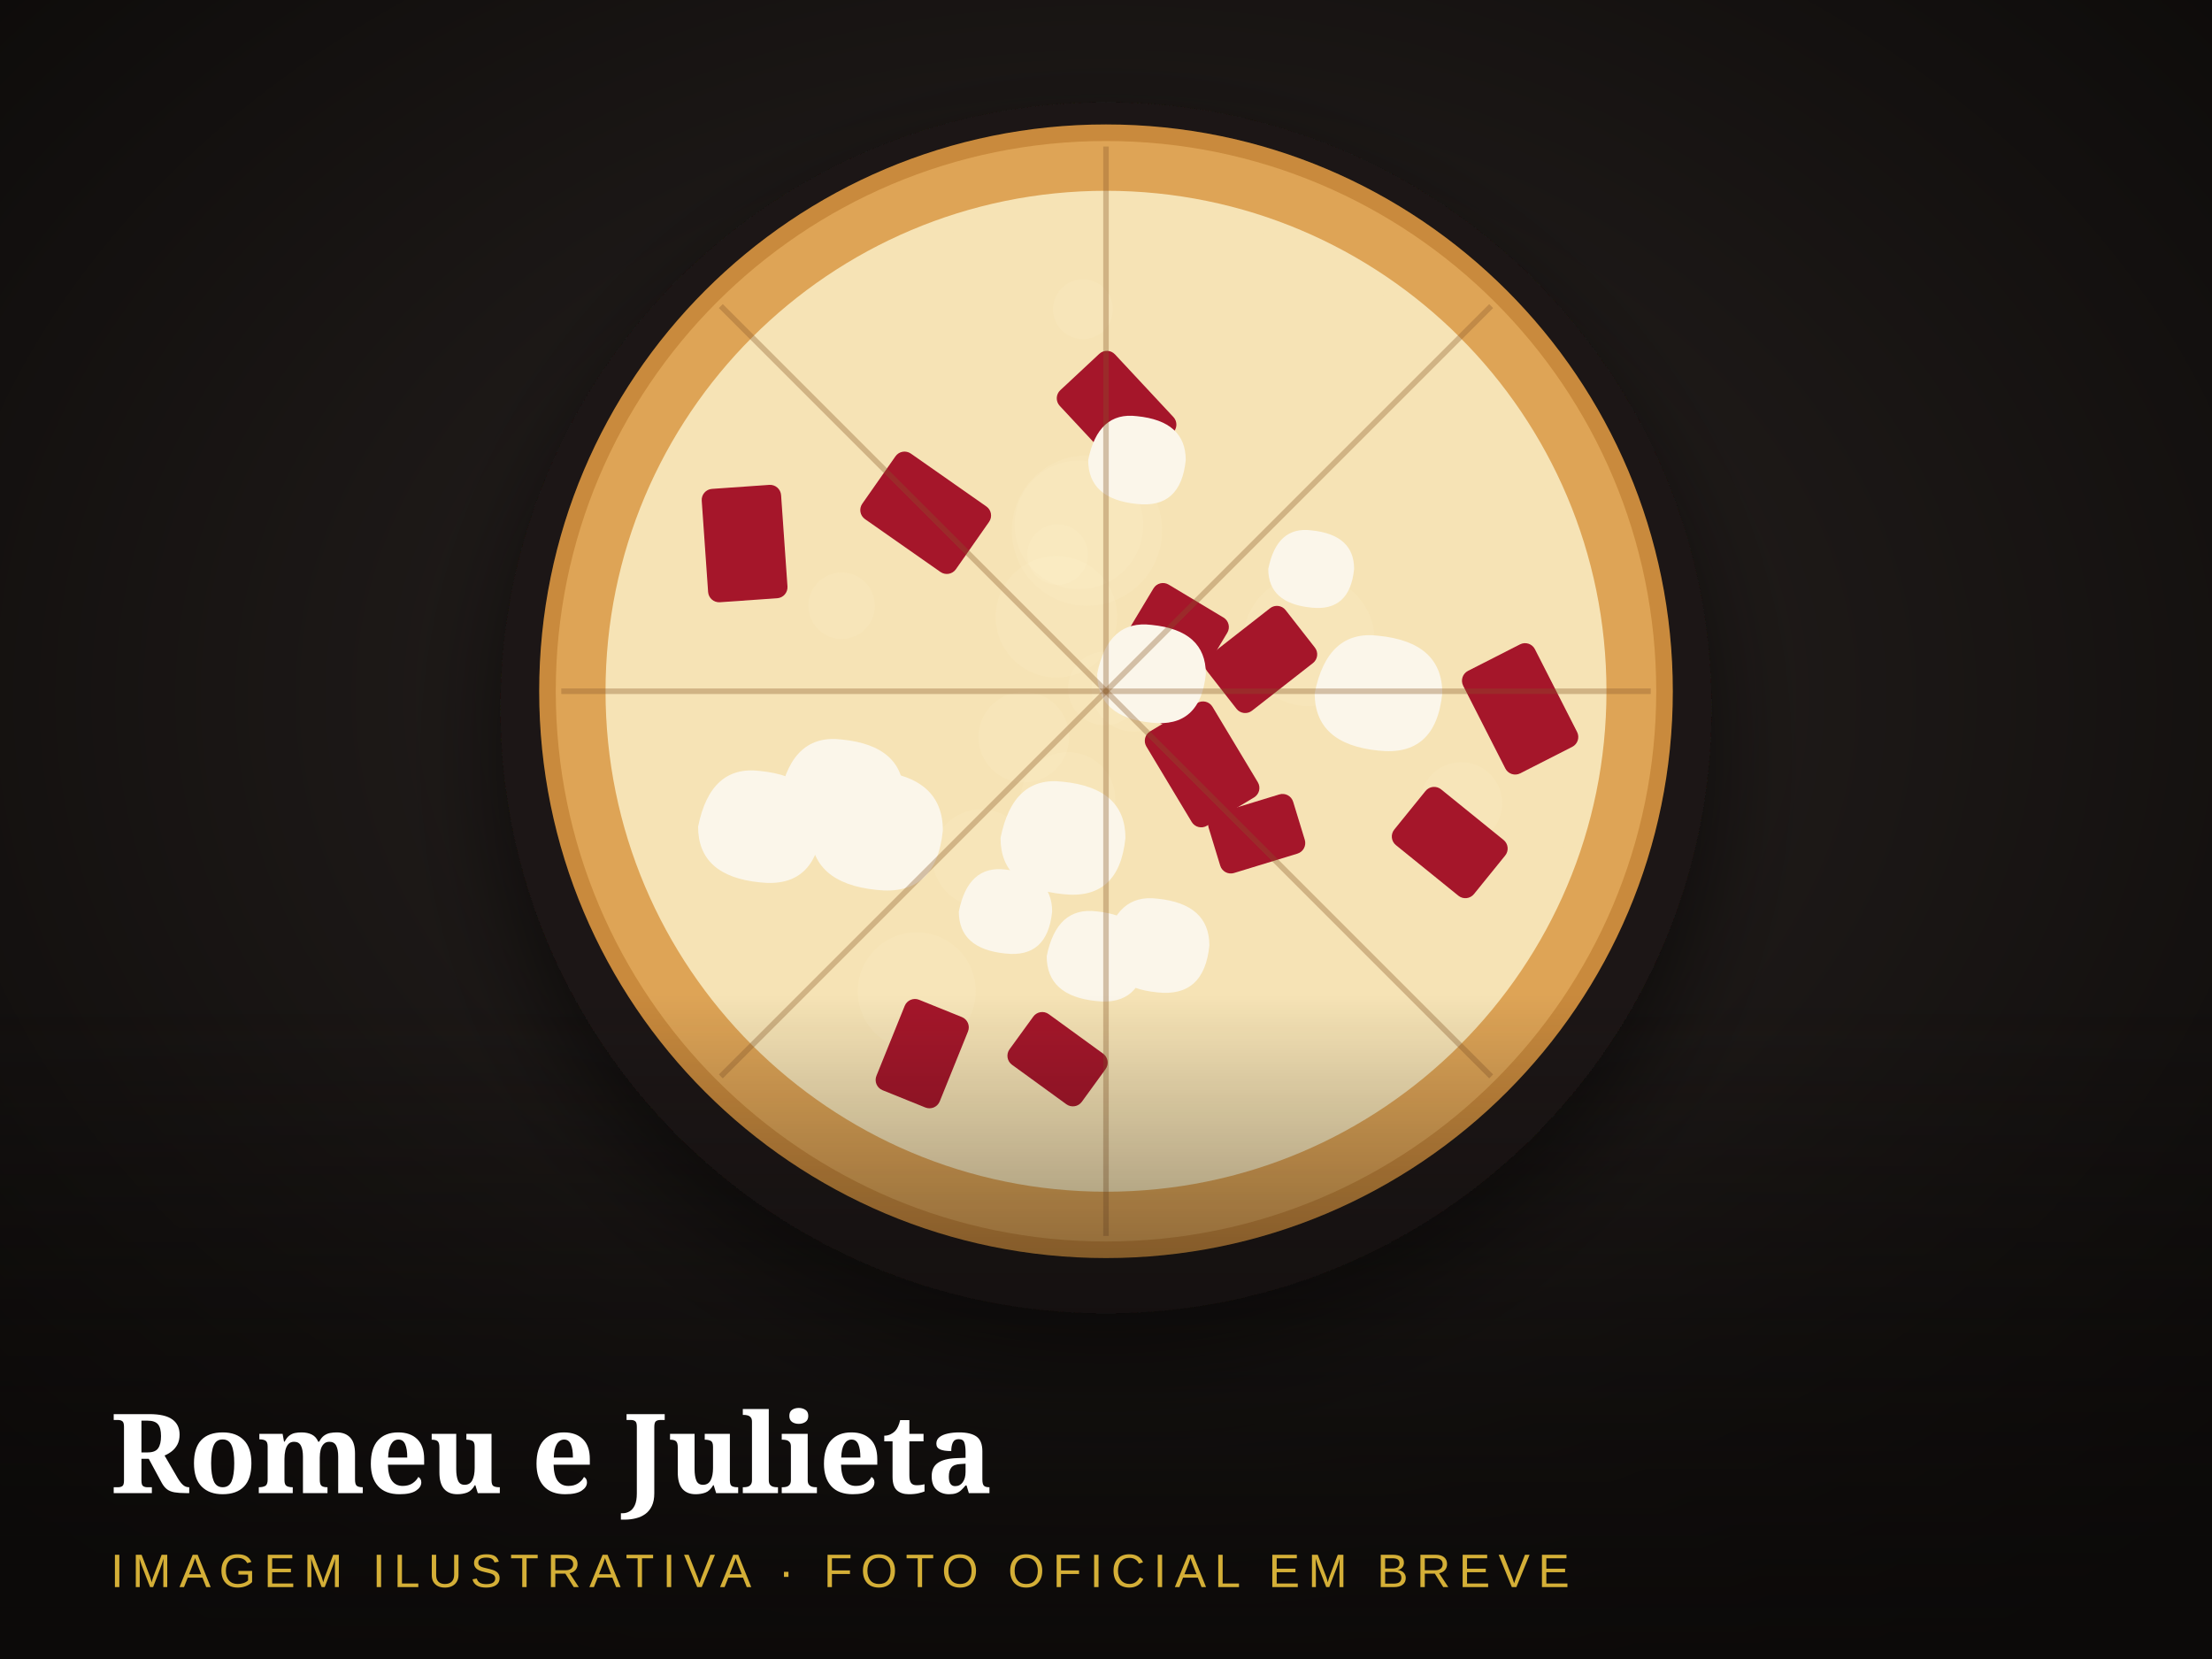
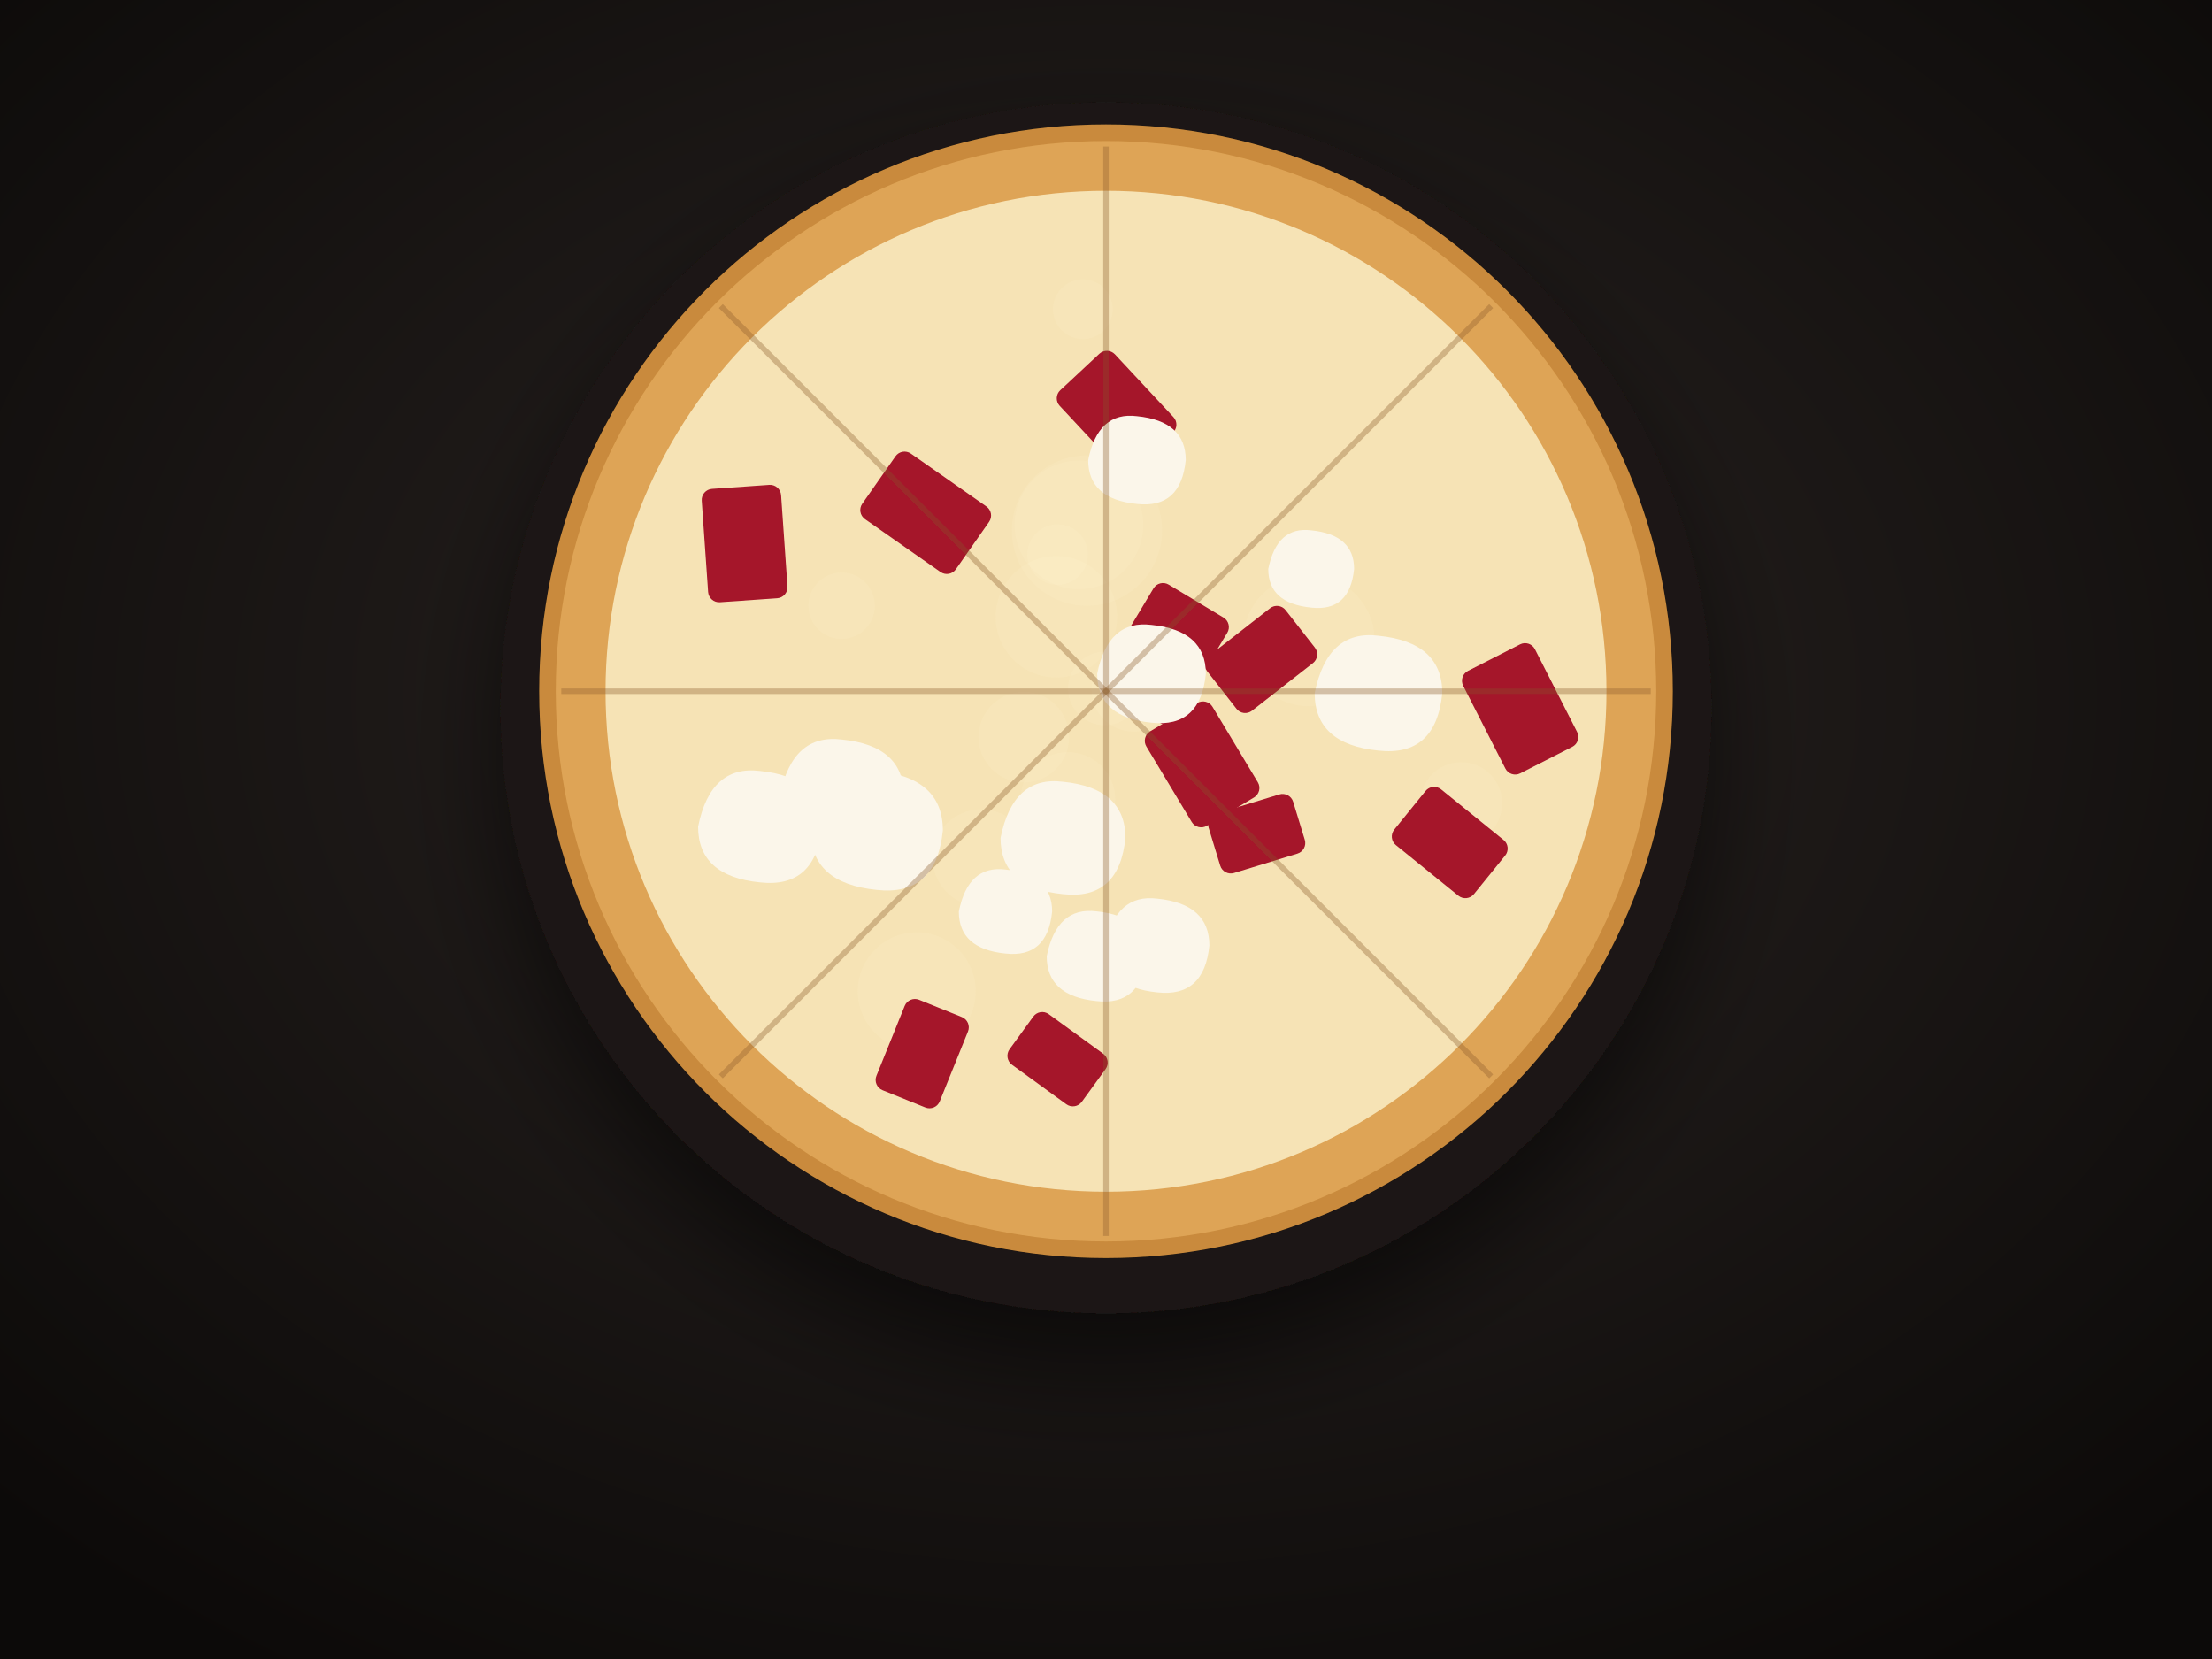
<svg xmlns="http://www.w3.org/2000/svg" viewBox="0 0 800 600" role="img" aria-label="Imagem ilustrativa: Romeu e Julieta">
  <defs>
    <radialGradient id="bg" cx="50%" cy="42%" r="70%">
      <stop offset="0" stop-color="#2a2422" />
      <stop offset="1" stop-color="#0c0a09" />
    </radialGradient>
-     <linearGradient id="fade" x1="0" y1="0" x2="0" y2="1">
-       <stop offset="0.6" stop-color="#0c0a09" stop-opacity="0" />
-       <stop offset="1" stop-color="#0c0a09" stop-opacity="0.92" />
-     </linearGradient>
    <filter id="sh" x="-20%" y="-20%" width="140%" height="140%">
      <feDropShadow dx="0" dy="18" stdDeviation="18" flood-color="#000" flood-opacity="0.55" />
    </filter>
  </defs>
  <rect width="800" height="600" fill="url(#bg)" />
  <g filter="url(#sh)">
    <circle cx="400" cy="256" r="219" fill="#1b1512" />
    <circle cx="400" cy="250" r="205" fill="#c98a3c" />
    <circle cx="400" cy="250" r="199" fill="#dea456" />
    <circle cx="400" cy="250" r="181" fill="#f6e3b5" />
    <circle cx="400" cy="250" r="175" fill="#f6e3b5" />
    <circle cx="304.384" cy="219.074" r="12.02" fill="#fff6d6" fill-opacity="0.12" />
    <circle cx="391.642" cy="111.841" r="10.814" fill="#fff6d6" fill-opacity="0.12" />
    <circle cx="382.056" cy="223.076" r="21.972" fill="#fff6d6" fill-opacity="0.12" />
    <circle cx="331.553" cy="358.512" r="21.329" fill="#fff6d6" fill-opacity="0.12" />
    <circle cx="399.567" cy="249.013" r="13.289" fill="#fff6d6" fill-opacity="0.12" />
    <circle cx="354.841" cy="310.249" r="17.566" fill="#fff6d6" fill-opacity="0.12" />
    <circle cx="473.404" cy="231.658" r="23.756" fill="#fff6d6" fill-opacity="0.12" />
    <circle cx="393.124" cy="191.892" r="27.174" fill="#fff6d6" fill-opacity="0.12" />
    <circle cx="528.438" cy="290.51" r="14.848" fill="#fff6d6" fill-opacity="0.12" />
    <circle cx="382.493" cy="200.575" r="10.945" fill="#fff6d6" fill-opacity="0.12" />
    <circle cx="410.042" cy="249.378" r="15.241" fill="#fff6d6" fill-opacity="0.12" />
    <circle cx="386.245" cy="289.119" r="17.114" fill="#fff6d6" fill-opacity="0.12" />
    <circle cx="370.271" cy="266.596" r="16.381" fill="#fff6d6" fill-opacity="0.12" />
    <circle cx="390.21" cy="189.838" r="23.246" fill="#fff6d6" fill-opacity="0.12" />
    <rect x="315.897" y="368.719" width="35.269" height="24.688" rx="4" fill="#a5122a" transform="rotate(112 333.5314 381.0629)" />
    <rect x="248.748" y="182.203" width="41.094" height="28.766" rx="4" fill="#a5122a" transform="rotate(86 269.295 196.5863)" />
    <rect x="384.322" y="135.158" width="39.008" height="27.305" rx="4" fill="#a5122a" transform="rotate(227 403.8255 148.8107)" />
    <rect x="314.124" y="170.991" width="41.323" height="28.926" rx="4" fill="#a5122a" transform="rotate(35 334.785 185.4538)" />
    <rect x="414.836" y="262.504" width="39.842" height="27.89" rx="4" fill="#a5122a" transform="rotate(59 434.7574 276.4489)" />
    <rect x="366.325" y="371.767" width="32.309" height="22.616" rx="4" fill="#a5122a" transform="rotate(216 382.4792 383.0746)" />
    <rect x="505.779" y="291.737" width="37.076" height="25.953" rx="4" fill="#a5122a" transform="rotate(39 524.3173 304.714)" />
    <rect x="528.982" y="241.811" width="41.591" height="29.113" rx="4" fill="#a5122a" transform="rotate(243 549.7769 256.3678)" />
    <rect x="282.521" y="278.028" width="31.528" height="22.07" rx="4" fill="#a5122a" transform="rotate(317 298.2855 289.0629)" />
    <rect x="398.887" y="220.888" width="44.478" height="31.135" rx="4" fill="#a5122a" transform="rotate(121 421.1259 236.455)" />
    <rect x="438.511" y="290.332" width="31.975" height="22.383" rx="4" fill="#a5122a" transform="rotate(343 454.4986 301.5239)" />
    <rect x="438.09" y="225.911" width="35.968" height="25.178" rx="4" fill="#a5122a" transform="rotate(142 456.0746 238.5001)" />
    <path d="M361.863 303.056 q4.516 -22.582 22.582 -20.324 q22.582 2.258 22.582 20.324 q-2.258 22.582 -22.582 20.324 q-22.582 -2.258 -22.582 -20.324z" fill="#fbf6ea" />
    <path d="M293.168 300.325 q4.783 -23.914 23.914 -21.523 q23.914 2.391 23.914 21.523 q-2.391 23.914 -23.914 21.523 q-23.914 -2.391 -23.914 -21.523z" fill="#fbf6ea" />
    <path d="M282.114 287.603 q4.476 -22.38 22.38 -20.142 q22.38 2.238 22.38 20.142 q-2.238 22.38 -22.38 20.142 q-22.38 -2.238 -22.38 -20.142z" fill="#fbf6ea" />
    <path d="M475.472 250.697 q4.615 -23.076 23.076 -20.768 q23.076 2.308 23.076 20.768 q-2.308 23.076 -23.076 20.768 q-23.076 -2.308 -23.076 -20.768z" fill="#fbf6ea" />
    <path d="M378.559 345.833 q3.605 -18.026 18.026 -16.223 q18.026 1.803 18.026 16.223 q-1.803 18.026 -18.026 16.223 q-18.026 -1.803 -18.026 -16.223z" fill="#fbf6ea" />
    <path d="M396.81 243.685 q3.93 -19.651 19.651 -17.686 q19.651 1.965 19.651 17.686 q-1.965 19.651 -19.651 17.686 q-19.651 -1.965 -19.651 -17.686z" fill="#fbf6ea" />
    <path d="M399.72 341.961 q3.767 -18.833 18.833 -16.95 q18.833 1.883 18.833 16.95 q-1.883 18.833 -18.833 16.95 q-18.833 -1.883 -18.833 -16.95z" fill="#fbf6ea" />
    <path d="M252.478 298.979 q4.478 -22.389 22.389 -20.15 q22.389 2.239 22.389 20.15 q-2.239 22.389 -22.389 20.15 q-22.389 -2.239 -22.389 -20.15z" fill="#fbf6ea" />
    <path d="M393.561 166.39 q3.528 -17.64 17.64 -15.876 q17.64 1.764 17.64 15.876 q-1.764 17.64 -17.64 15.876 q-17.64 -1.764 -17.64 -15.876z" fill="#fbf6ea" />
    <path d="M346.775 329.674 q3.374 -16.872 16.872 -15.185 q16.872 1.687 16.872 15.185 q-1.687 16.872 -16.872 15.185 q-16.872 -1.687 -16.872 -15.185z" fill="#fbf6ea" />
    <path d="M458.688 205.775 q3.105 -15.523 15.523 -13.971 q15.523 1.552 15.523 13.971 q-1.552 15.523 -15.523 13.971 q-15.523 -1.552 -15.523 -13.971z" fill="#fbf6ea" />
    <line x1="400" y1="250" x2="597" y2="250" stroke="#8a5a2a" stroke-opacity=".35" stroke-width="2" />
    <line x1="400" y1="250" x2="539.3" y2="389.3" stroke="#8a5a2a" stroke-opacity=".35" stroke-width="2" />
    <line x1="400" y1="250" x2="400" y2="447" stroke="#8a5a2a" stroke-opacity=".35" stroke-width="2" />
    <line x1="400" y1="250" x2="260.7" y2="389.3" stroke="#8a5a2a" stroke-opacity=".35" stroke-width="2" />
    <line x1="400" y1="250" x2="203" y2="250" stroke="#8a5a2a" stroke-opacity=".35" stroke-width="2" />
    <line x1="400" y1="250" x2="260.7" y2="110.7" stroke="#8a5a2a" stroke-opacity=".35" stroke-width="2" />
    <line x1="400" y1="250" x2="400" y2="53" stroke="#8a5a2a" stroke-opacity=".35" stroke-width="2" />
    <line x1="400" y1="250" x2="539.3" y2="110.7" stroke="#8a5a2a" stroke-opacity=".35" stroke-width="2" />
  </g>
-   <rect width="800" height="600" fill="url(#fade)" />
-   <text x="40" y="540" font-family="Georgia, serif" font-size="40" font-weight="700" fill="#fff">Romeu e Julieta</text>
-   <text x="40" y="574" font-family="Arial, sans-serif" font-size="17" letter-spacing="3" fill="#d4af37">IMAGEM ILUSTRATIVA · FOTO OFICIAL EM BREVE</text>
</svg>
